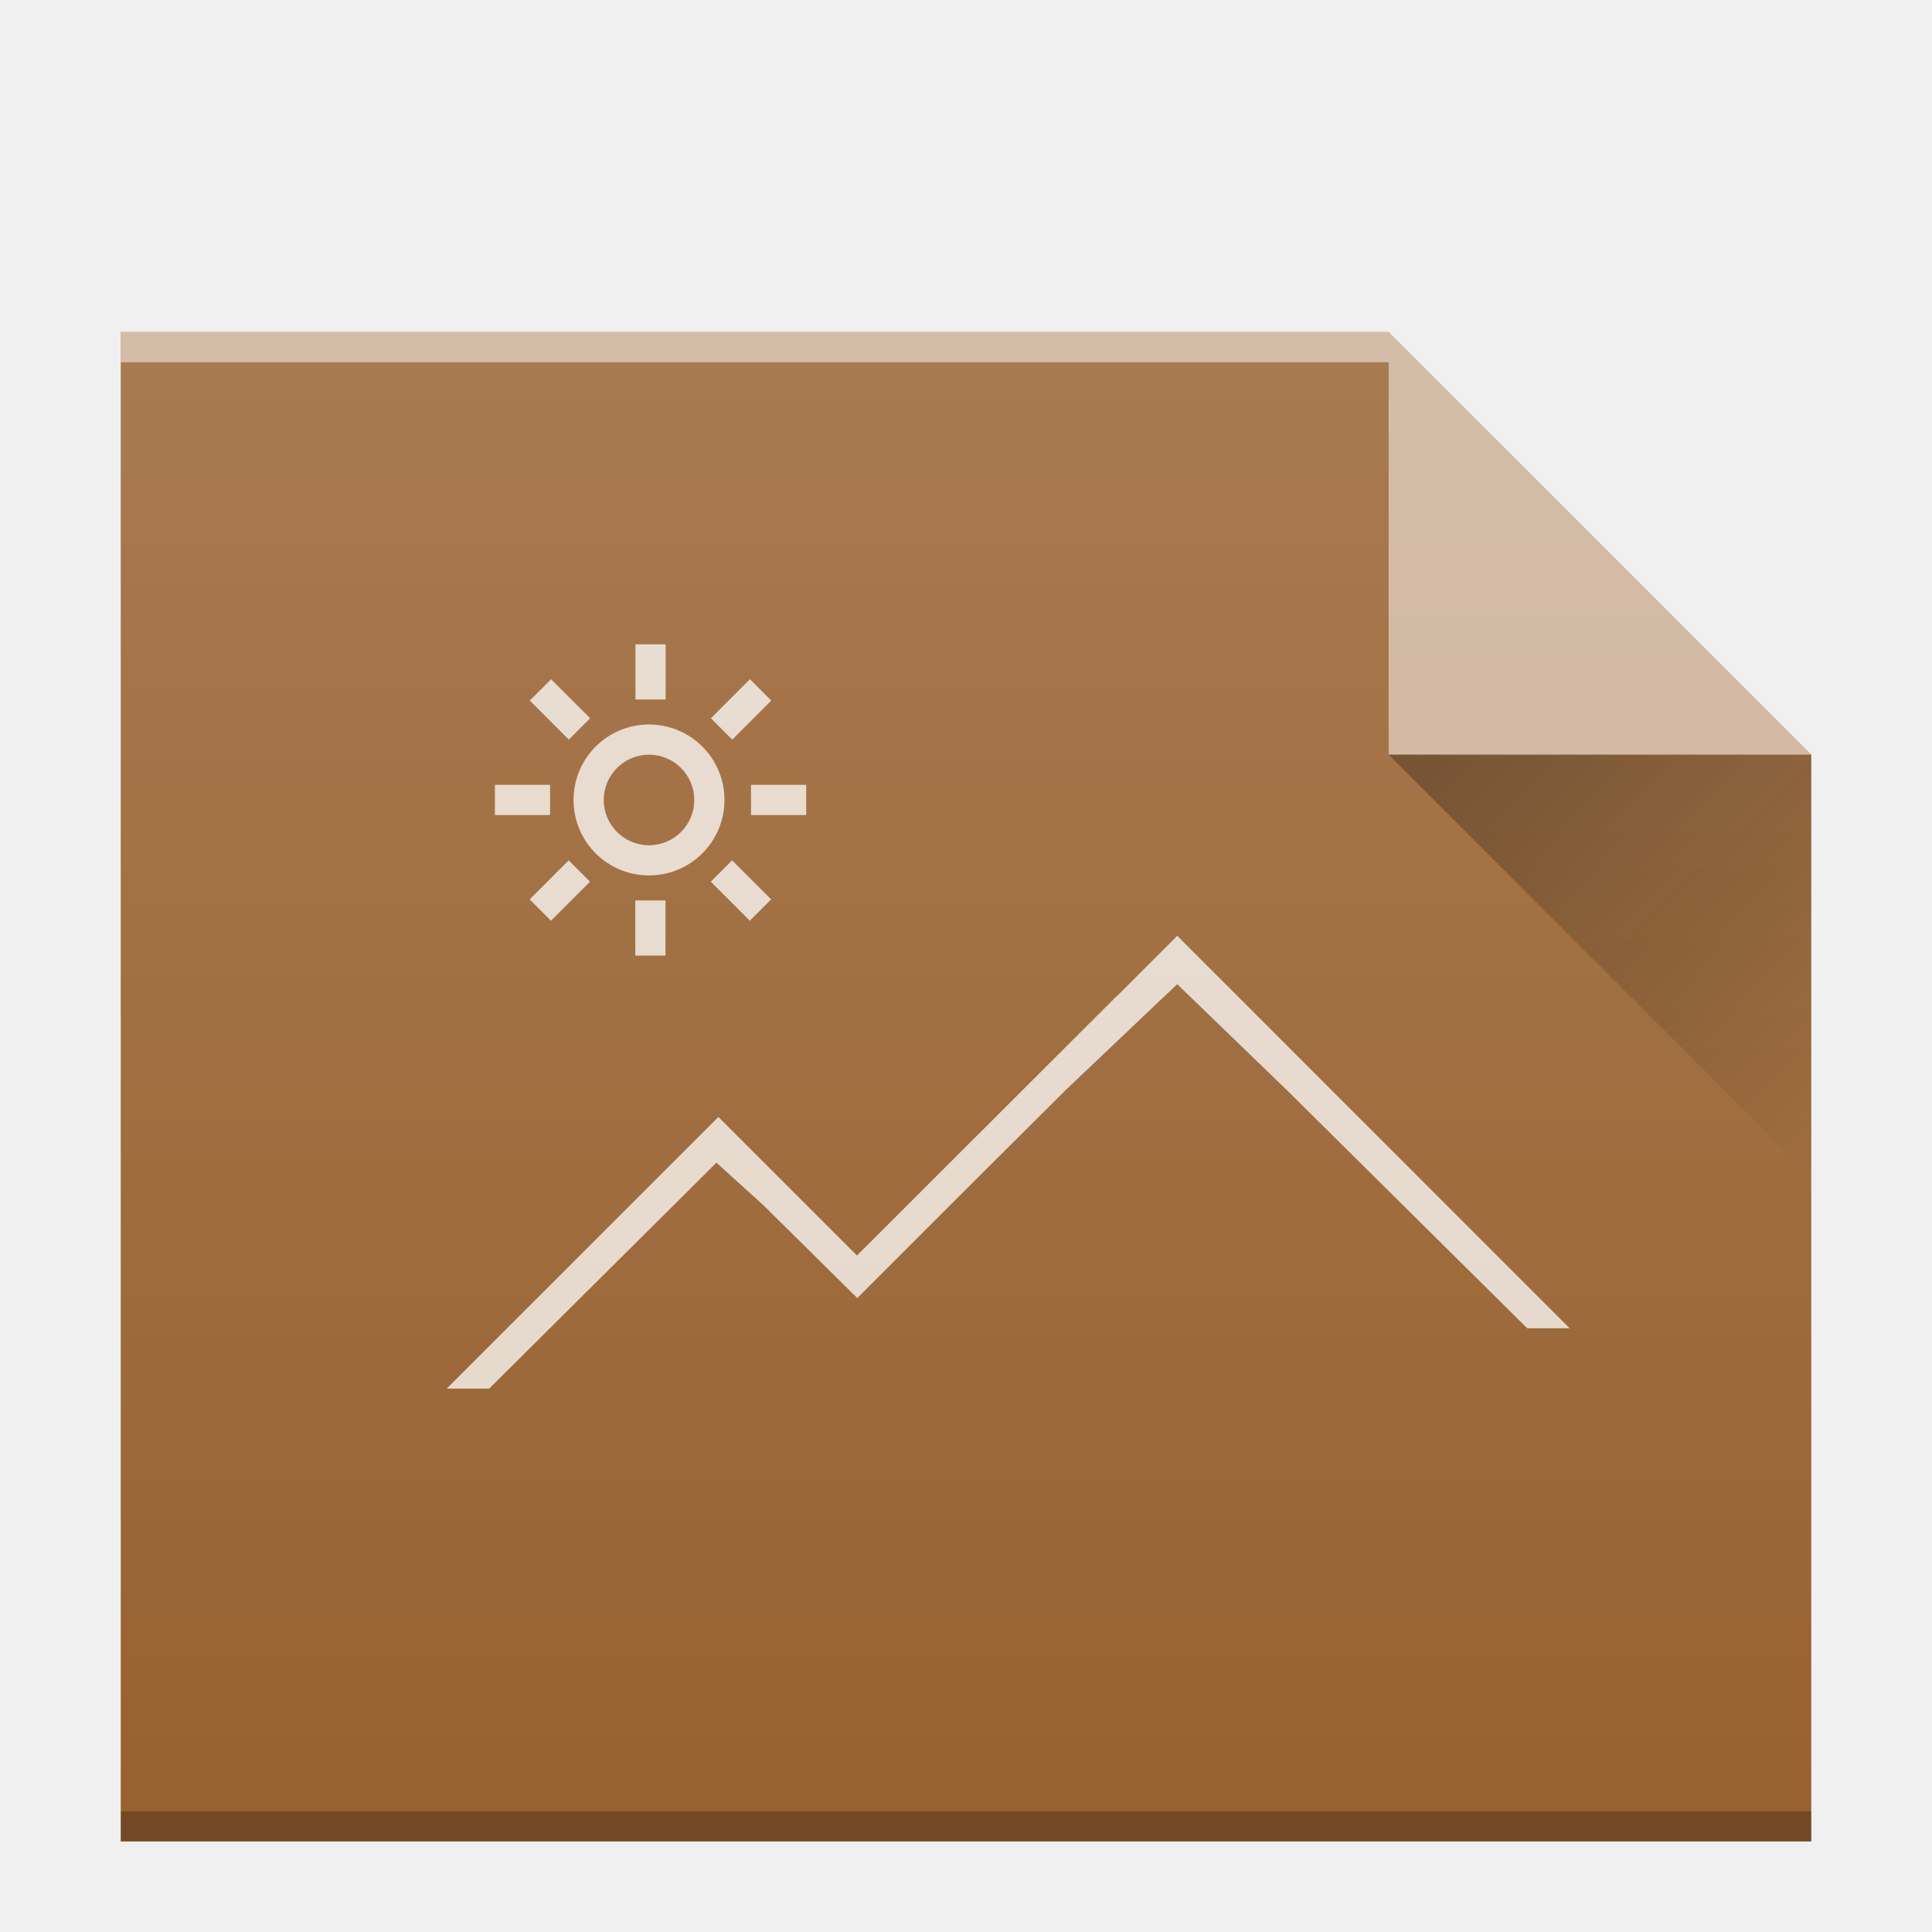
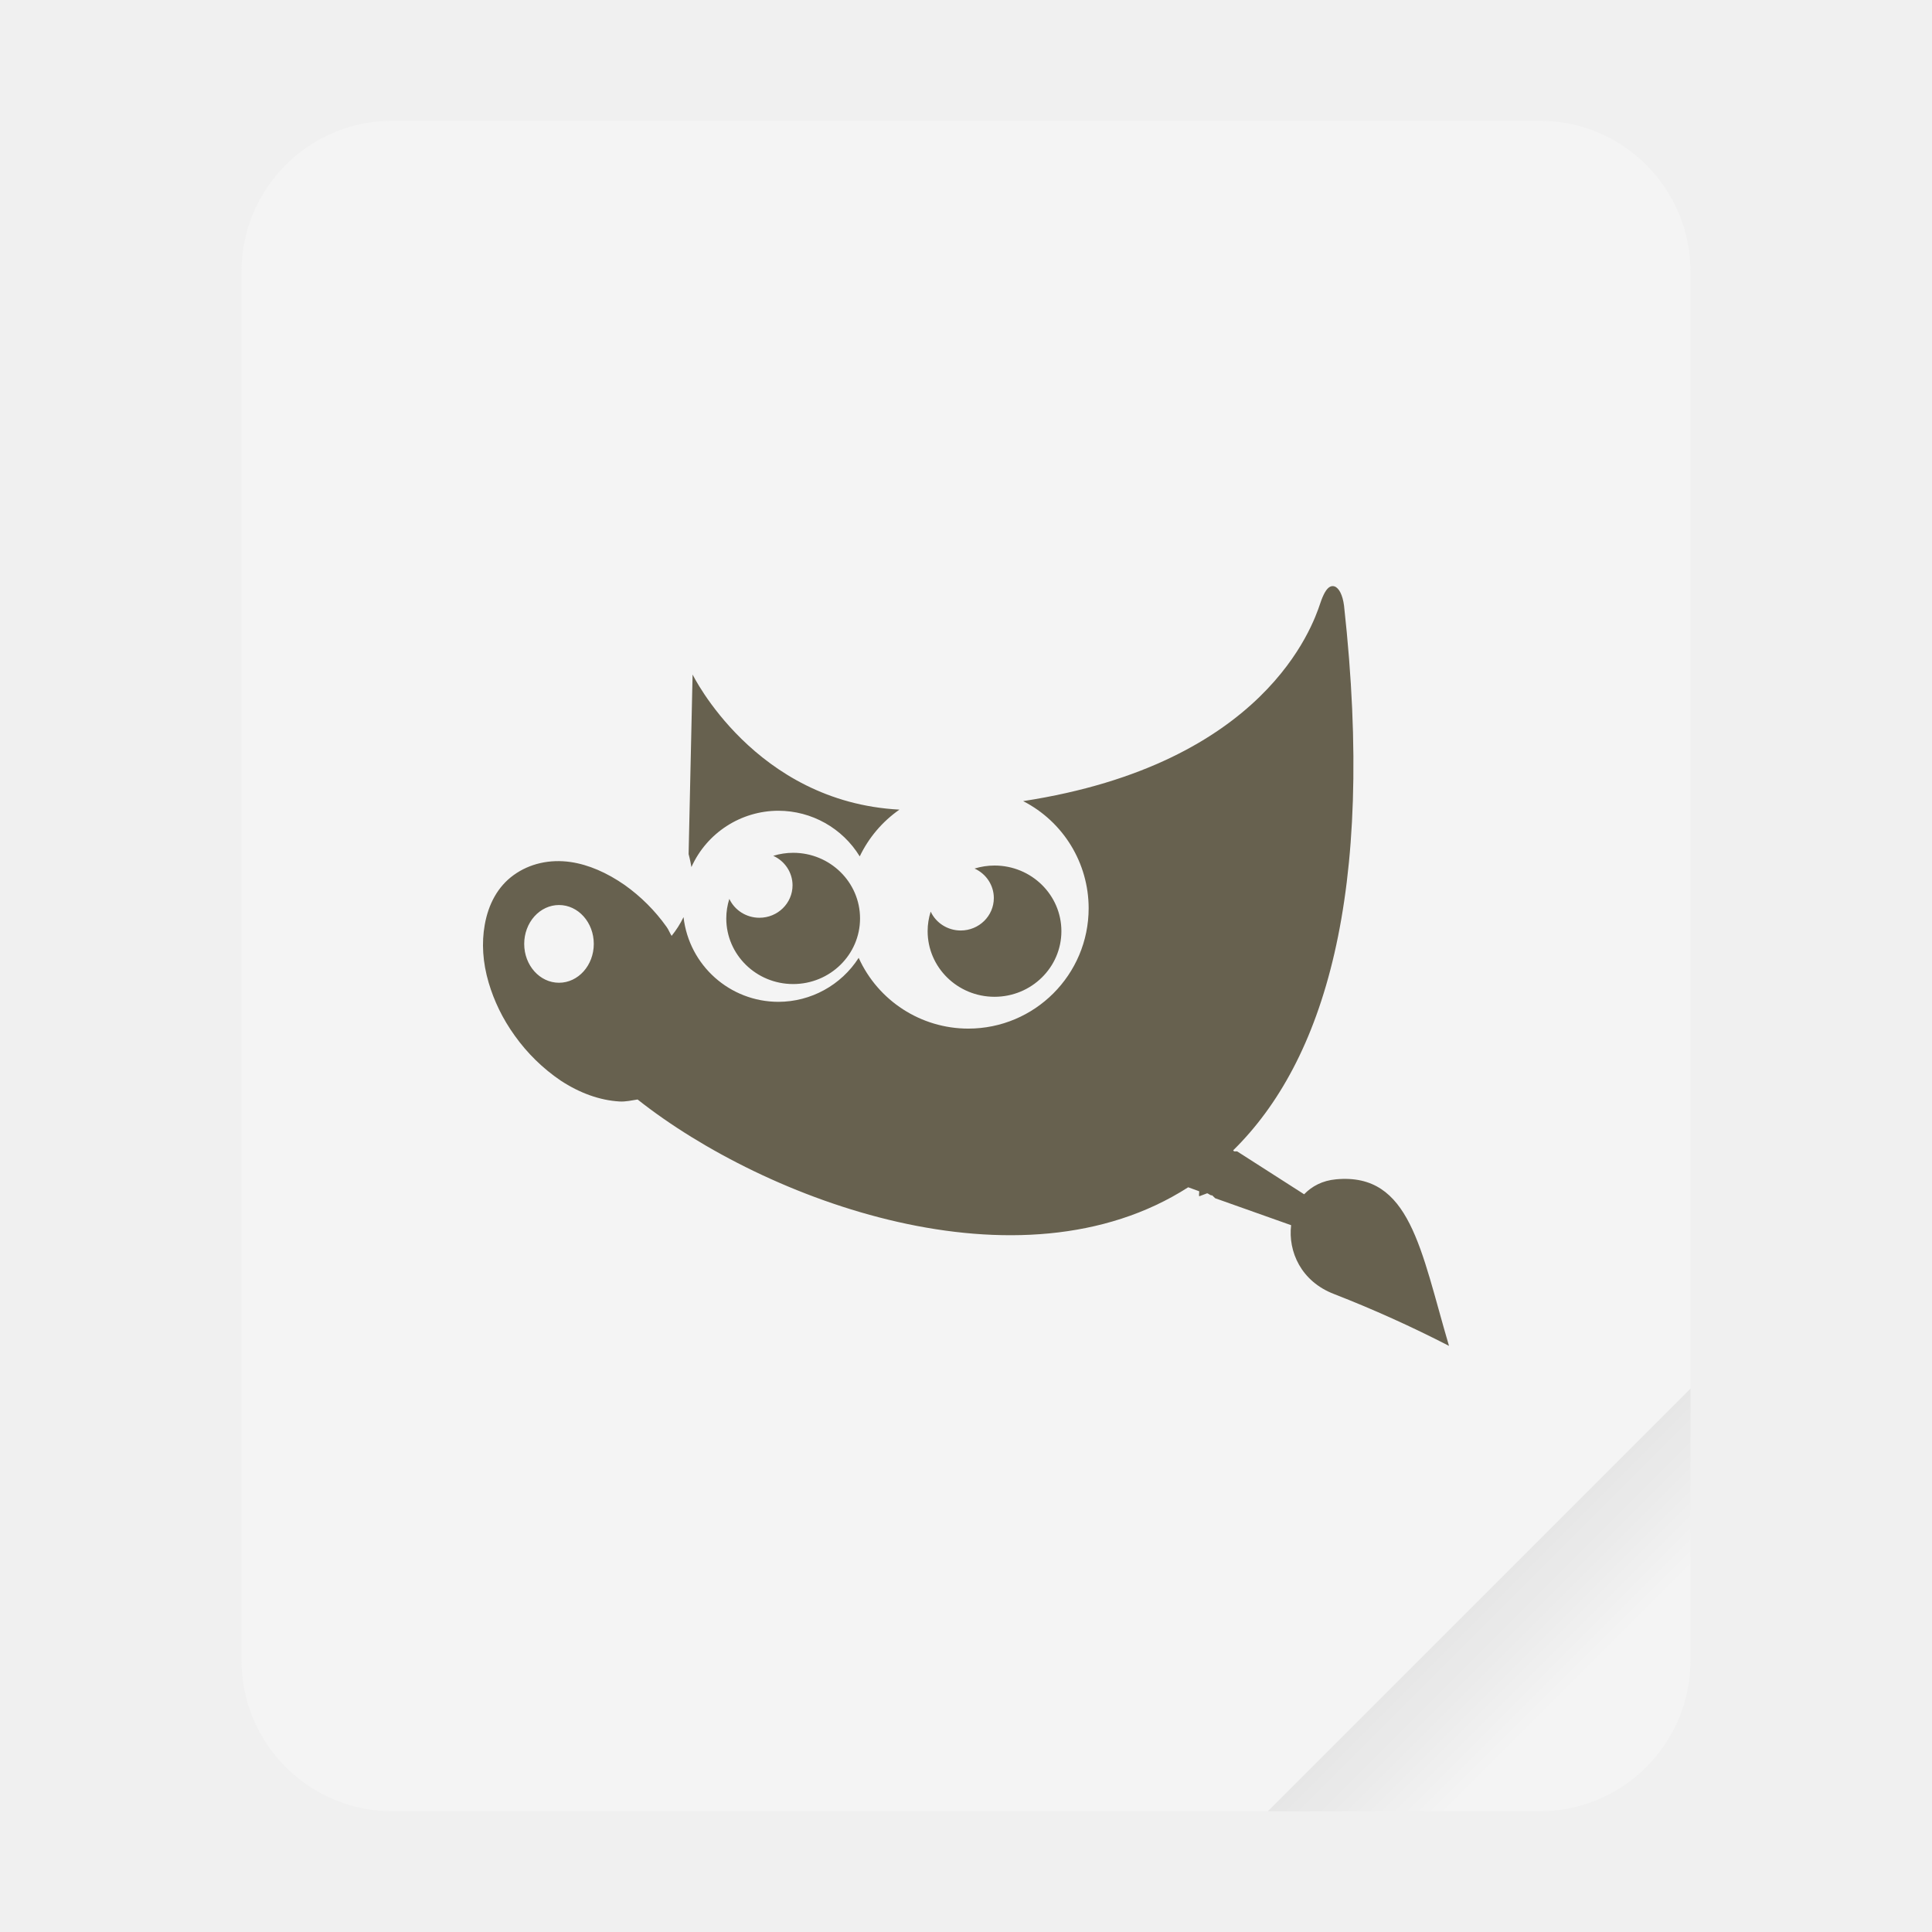
- <svg xmlns="http://www.w3.org/2000/svg" xmlns:xlink="http://www.w3.org/1999/xlink" width="64" viewBox="0 0 64 64" height="64">
+ <svg xmlns="http://www.w3.org/2000/svg" width="64" height="64" version="1.1">
  <defs>
-     <linearGradient id="a" y1="392.36" y2="320.48" x2="0" gradientUnits="userSpaceOnUse" gradientTransform="matrix(1 0 0 .84587-34-269.73)">
-       <stop stop-color="#ffffff" stop-opacity="0" />
-       <stop offset="1" stop-color="#ffffff" stop-opacity=".2" />
+     <linearGradient id="a" x1="49.571" x2="51.714" y1="52.714" y2="54.857" gradientTransform="matrix(2.3333,0,0,2.3333,-68.667,-72.001)" gradientUnits="userSpaceOnUse">
+       <stop offset="0" />
+       <stop stop-opacity="0" offset="1" />
    </linearGradient>
-     <linearGradient id="b" y1="17" x1="40" y2="31" gradientUnits="userSpaceOnUse" x2="54" gradientTransform="translate(6 11)">
-       <stop stop-color="#060606" />
-       <stop offset="1" stop-opacity="0" />
-     </linearGradient>
-     <path color-rendering="auto" color-interpolation-filters="linearRGB" shape-rendering="auto" image-rendering="auto" text-rendering="auto" id="c" color-interpolation="sRGB" color="#000000" d="m4 64v-50h42l14 14v36h-14z" />
  </defs>
-   <g transform="translate(0-3)">
-     <use fill="#986230" xlink:href="#c" />
-     <g color-rendering="auto" color-interpolation-filters="linearRGB" shape-rendering="auto" image-rendering="auto" text-rendering="auto" color-interpolation="sRGB" color="#000000">
-       <rect opacity=".25" x="4" y="63" width="56" height="1" />
-       <rect opacity=".5" x="4" y="14" width="42" fill="#ffffff" height="1" />
-     </g>
-     <g fill="#ffffff">
-       <path opacity=".5" fill-rule="evenodd" d="m60 28l-14-14v14z" />
-       <path opacity=".75" color-interpolation-filters="linearRGB" color="#000000" image-rendering="auto" color-rendering="auto" d="m21.05 24.344v1.828h1v-1.828zm-2.793 1.156l-.707.707 1.293 1.293.707-.707zm6.586 0l-1.293 1.293.707.707 1.293-1.293zm-3.344 1.5c-1.381 0-2.5 1.119-2.5 2.5 0 1.381 1.119 2.5 2.5 2.5 1.381 0 2.5-1.119 2.5-2.5 0-1.381-1.119-2.5-2.5-2.5m0 1c.828 0 1.5.672 1.5 1.5 0 .828-.672 1.5-1.5 1.5-.828 0-1.5-.672-1.5-1.5 0-.828.672-1.5 1.5-1.5m-5.105 1v1h1.828v-1zm8.484 0v1h1.828v-1zm14.12 5l-2 2h-.008l-8.592 8.58v.02l-4.6-4.6-9 9h1.406l6.119-6.082 1.409-1.404 1.564 1.418 3.102 3.068 4-4 2.951-2.936 3.648-3.462 3.637 3.515 7.957 7.883h1.406zm-20.16-2.5l-1.293 1.293.707.707 1.293-1.293zm5.414 0l-.707.707 1.293 1.293.707-.707zm-3.207 1.328v1.828h1v-1.828z" color-interpolation="sRGB" text-rendering="auto" shape-rendering="auto" />
-     </g>
-     <use fill="url(#a)" xlink:href="#c" />
-     <path opacity=".3" fill="url(#b)" fill-rule="evenodd" d="m46 28l14 14v-14z" />
-   </g>
+   <rect x="8" y="4" width="48" height="56" ry="5" fill="#f4f4f4" style="paint-order:stroke fill markers" />
+   <path d="m56 46-14 14h9c2.77 0 5-2.23 5-5z" fill="url(#a)" fill-rule="evenodd" opacity=".1" stroke-width="8.819" style="paint-order:stroke fill markers" />
+   <path d="m44.209 19.426a0.187 0.187 0 0 0-0.148 0.01c-0.12 0.059-0.227 0.25-0.33 0.562-0.246 0.735-1.817 5.307-9.838 6.54a3.988 3.989 0 0 1 2.17 3.548 3.988 3.989 0 0 1-3.989 3.988 3.988 3.989 0 0 1-3.629-2.344 3.165 3.166 0 0 1-2.66 1.457 3.165 3.166 0 0 1-3.142-2.806 3.24 3.24 0 0 1-0.395 0.621c-0.061-0.096-0.099-0.204-0.166-0.297a5.894 5.894 0 0 0-1.39-1.389c-0.583-0.405-1.19-0.672-1.788-0.76-0.69-0.1-1.357 0.049-1.886 0.43-0.53 0.382-0.84 0.967-0.961 1.653-0.105 0.594-0.069 1.238 0.132 1.918 0.175 0.591 0.456 1.187 0.862 1.75a6.022 6.022 0 0 0 1.521 1.488c0.63 0.414 1.299 0.656 1.953 0.693 0.203 0.012 0.41-0.038 0.596-0.066 4.241 3.356 12.66 6.489 18.24 2.908 0.121 0.041 0.242 0.091 0.364 0.133 3e-3 0.057-0.015 0.115 0 0.166l0.265-0.1c0.047 0.015 0.083 0.053 0.131 0.067 0.01 3e-3 0.023-3e-3 0.033 0l0.1 0.097 2.516 0.893c-0.104 0.872 0.329 1.863 1.423 2.281a40.233 40.233 0 0 1 3.807 1.717c-0.94-3.186-1.283-5.743-3.74-5.518-0.457 0.042-0.802 0.23-1.059 0.496l-2.219-1.421h-0.1l-0.032-0.034c2.986-2.934 4.732-8.448 3.673-18.043-0.046-0.36-0.17-0.588-0.314-0.638zm-21.266 2.918-0.132 5.949s0.051 0.183 0.093 0.43a3.165 3.166 0 0 1 2.881-1.866 3.165 3.166 0 0 1 2.695 1.512 3.988 3.989 0 0 1 1.315-1.549c-4.792-0.253-6.852-4.476-6.852-4.476zm3.332 5.906a2.216 2.174 0 0 0-0.66 0.1 1.097 1.076 0 0 1 0.639 0.976 1.097 1.076 0 0 1-1.098 1.076 1.097 1.076 0 0 1-0.996-0.625 2.216 2.174 0 0 0-0.101 0.647 2.216 2.174 0 0 0 2.216 2.174 2.216 2.174 0 0 0 2.215-2.174 2.216 2.174 0 0 0-2.215-2.174zm6.668 0.422a2.216 2.174 0 0 0-0.66 0.1 1.097 1.076 0 0 1 0.639 0.976 1.097 1.076 0 0 1-1.098 1.076 1.097 1.076 0 0 1-0.994-0.625 2.216 2.174 0 0 0-0.101 0.647 2.216 2.174 0 0 0 2.214 2.174 2.216 2.174 0 0 0 2.217-2.174 2.216 2.174 0 0 0-2.217-2.174zm-14.425 1.308a1.152 1.287 0 0 1 1.152 1.288 1.152 1.287 0 0 1-1.152 1.287 1.152 1.287 0 0 1-1.153-1.287 1.152 1.287 0 0 1 1.153-1.288z" color="#000000" fill="#67614f" overflow="visible" solid-color="#000000" style="isolation:auto;mix-blend-mode:normal" />
</svg>
